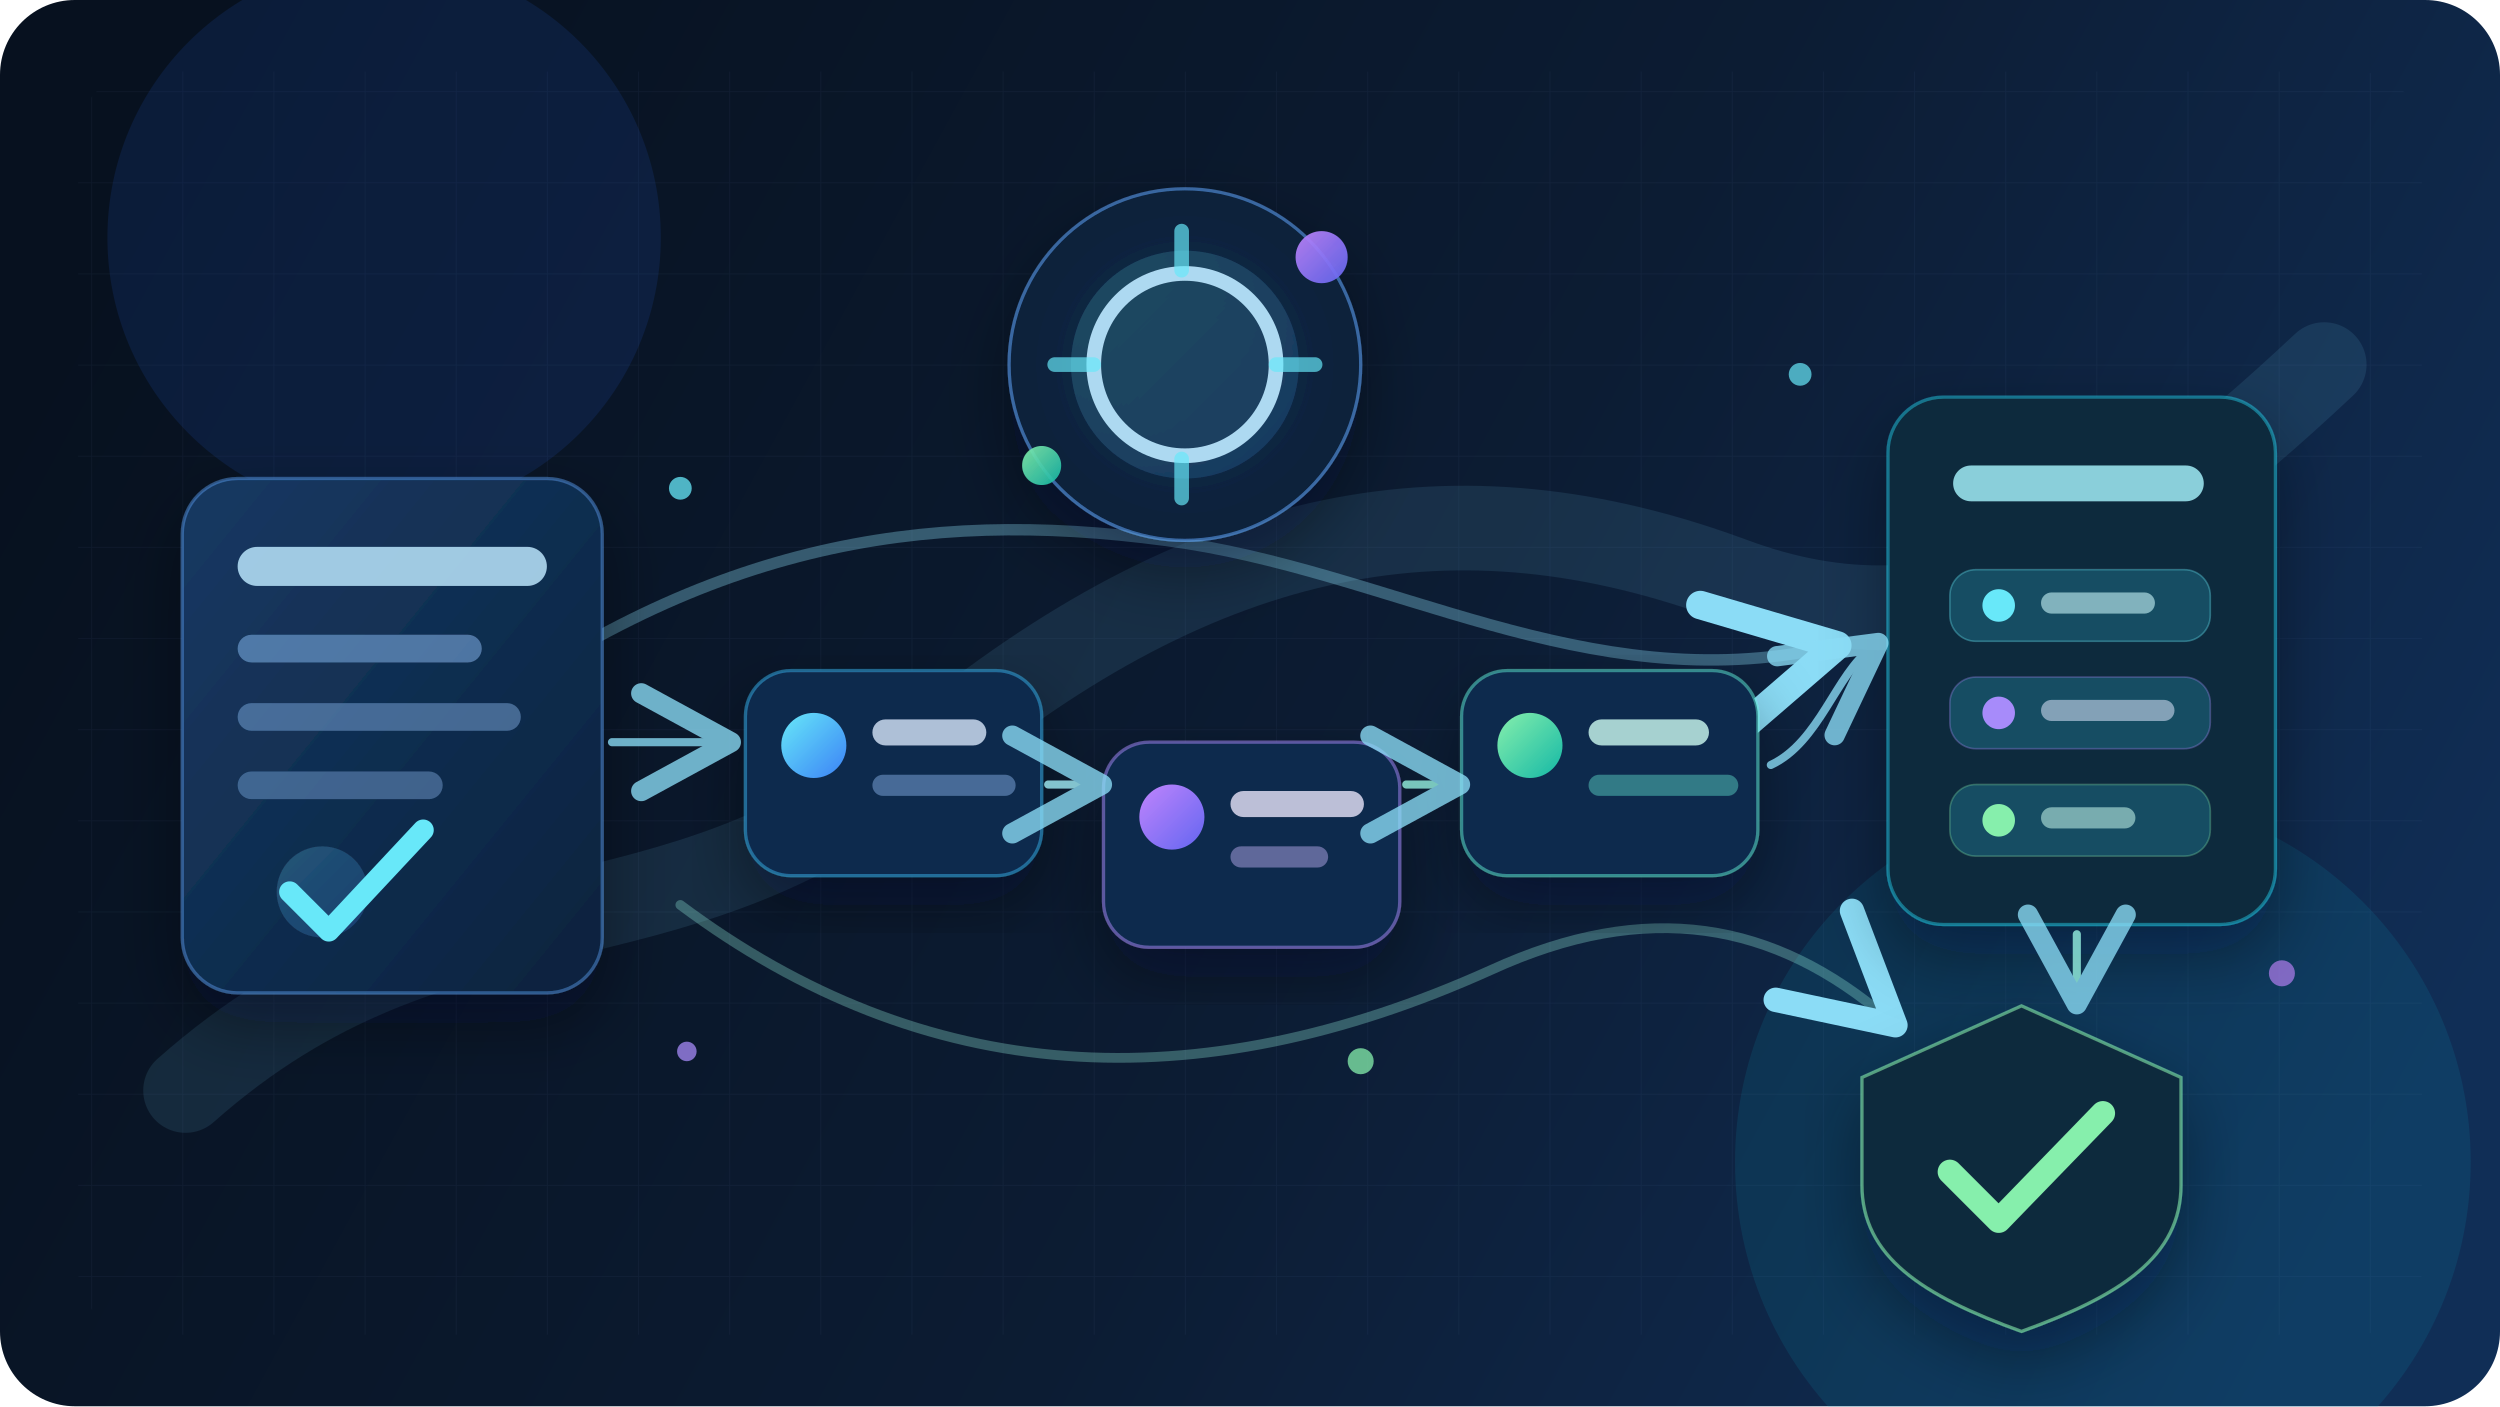
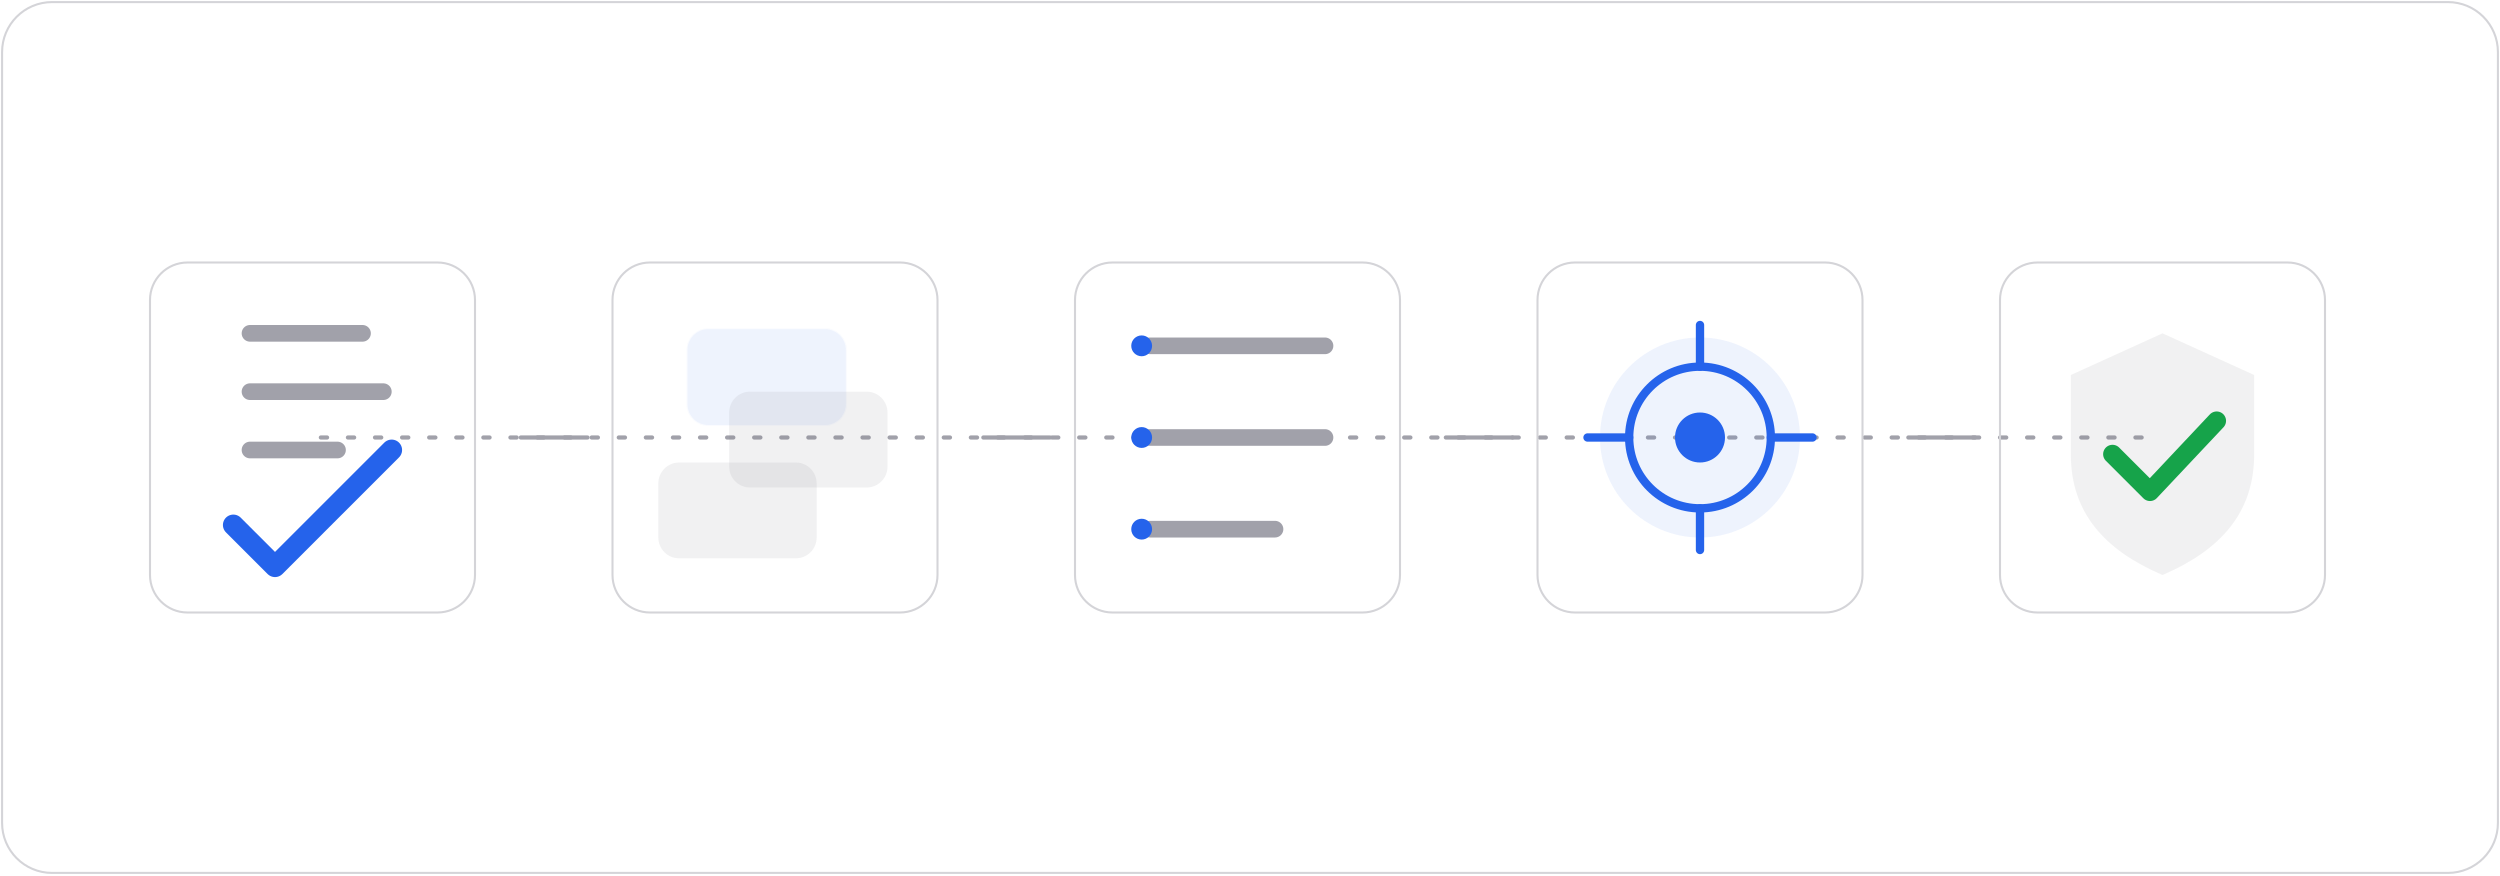
- <svg xmlns="http://www.w3.org/2000/svg" width="1536" height="864" viewBox="0 0 1536 864" fill="none" role="img" aria-labelledby="ug-rail-title ug-rail-desc">
-   <defs>
-     <linearGradient id="ug-rail-bg" x1="100" y1="80" x2="1420" y2="800" gradientUnits="userSpaceOnUse">
-       <stop stop-color="#07111F" />
-       <stop offset="0.56" stop-color="#0C1C33" />
-       <stop offset="1" stop-color="#102E56" />
-     </linearGradient>
-     <linearGradient id="ug-rail-card" x1="0" y1="0" x2="1" y2="1">
-       <stop stop-color="#163963" />
-       <stop offset="1" stop-color="#0B223D" />
-     </linearGradient>
-     <linearGradient id="ug-rail-cyan" x1="0" y1="0" x2="1" y2="1">
-       <stop stop-color="#67E8F9" />
-       <stop offset="1" stop-color="#3B82F6" />
-     </linearGradient>
-     <linearGradient id="ug-rail-violet" x1="0" y1="0" x2="1" y2="1">
-       <stop stop-color="#C084FC" />
-       <stop offset="1" stop-color="#6366F1" />
-     </linearGradient>
-     <linearGradient id="ug-rail-green" x1="0" y1="0" x2="1" y2="1">
-       <stop stop-color="#86EFAC" />
-       <stop offset="1" stop-color="#14B8A6" />
-     </linearGradient>
-     <filter id="ug-rail-shadow" x="-18%" y="-22%" width="136%" height="150%" color-interpolation-filters="sRGB">
-       <feDropShadow dx="0" dy="18" stdDeviation="21" flood-color="#020617" flood-opacity="0.38" />
-     </filter>
-     <filter id="ug-rail-glow" x="-70%" y="-70%" width="240%" height="240%" color-interpolation-filters="sRGB">
-       <feGaussianBlur stdDeviation="16" result="blur" />
-       <feColorMatrix in="blur" type="matrix" values="0 0 0 0 0.24 0 0 0 0 0.76 0 0 0 0 0.98 0 0 0 0.44 0" />
-       <feBlend in="SourceGraphic" mode="screen" />
-     </filter>
-     <marker id="ug-rail-arrow" markerWidth="18" markerHeight="18" refX="13" refY="9" orient="auto" markerUnits="strokeWidth">
-       <path d="M3 3L14 9L3 15" stroke="#8BDCF6" stroke-width="2.5" stroke-linecap="round" stroke-linejoin="round" />
-     </marker>
-     <pattern id="ug-rail-grid" width="56" height="56" patternUnits="userSpaceOnUse">
-       <path d="M56 0H0V56" stroke="#93C5FD" stroke-opacity="0.06" stroke-width="1" />
-     </pattern>
-   </defs>
-   <rect width="1536" height="864" rx="46" fill="url(#ug-rail-bg)" />
-   <rect x="48" y="44" width="1440" height="776" rx="40" fill="url(#ug-rail-grid)" opacity="0.8" />
-   <circle cx="236" cy="146" r="170" fill="#2563EB" opacity="0.13" />
-   <circle cx="1292" cy="714" r="226" fill="#06B6D4" opacity="0.11" />
-   <path d="M114 670C272 530 410 594 568 464C742 320 896 294 1064 356C1198 406 1300 344 1428 224" stroke="#7DD3FC" stroke-opacity="0.11" stroke-width="52" stroke-linecap="round" />
-   <path d="M274 452C430 334 566 312 716 332C854 350 974 430 1122 398" stroke="#8BDCF6" stroke-opacity="0.34" stroke-width="7" stroke-linecap="round" marker-end="url(#ug-rail-arrow)" />
-   <path d="M418 556C568 668 734 678 916 596C1012 552 1090 566 1160 626" stroke="#99F6E4" stroke-opacity="0.30" stroke-width="6" stroke-linecap="round" marker-end="url(#ug-rail-arrow)" />
-   <g filter="url(#ug-rail-shadow)">
-     <rect x="112" y="294" width="258" height="316" rx="34" fill="url(#ug-rail-card)" stroke="#60A5FA" stroke-opacity="0.42" stroke-width="2" />
-     <rect x="146" y="336" width="190" height="24" rx="12" fill="#BAE6FD" opacity="0.84" />
-     <rect x="146" y="390" width="150" height="17" rx="8.5" fill="#93C5FD" opacity="0.48" />
-     <rect x="146" y="432" width="174" height="17" rx="8.5" fill="#93C5FD" opacity="0.40" />
-     <rect x="146" y="474" width="126" height="17" rx="8.5" fill="#93C5FD" opacity="0.36" />
-     <circle cx="198" cy="548" r="28" fill="url(#ug-rail-cyan)" opacity="0.22" />
-     <path d="M178 548L202 572L260 510" stroke="#67E8F9" stroke-width="13" stroke-linecap="round" stroke-linejoin="round" />
+ <svg xmlns="http://www.w3.org/2000/svg" width="1200" height="420" viewBox="0 0 1200 420" fill="none" role="img" aria-labelledby="ug-minimal-title ug-minimal-desc">
+   <style>
+     .outer { stroke: #d4d4d8; }
+     .card { fill: none; stroke: #d4d4d8; }
+     .muted { fill: #71717a; opacity: .10; }
+     .line { stroke: #a1a1aa; }
+     .accent { stroke: #2563eb; }
+     .accent-fill { fill: #2563eb; }
+     .soft-fill { fill: #2563eb; opacity: .08; }
+     .ok { stroke: #16a34a; }
+     @media (prefers-color-scheme: dark) {
+       .outer { stroke: #3f3f46; }
+       .card { fill: none; stroke: #3f3f46; }
+       .muted { fill: #e4e4e7; opacity: .10; }
+       .line { stroke: #71717a; }
+       .accent { stroke: #60a5fa; }
+       .accent-fill { fill: #60a5fa; }
+       .soft-fill { fill: #60a5fa; opacity: .10; }
+       .ok { stroke: #4ade80; }
+     }
+   </style>
+   <rect x="1" y="1" width="1198" height="418" rx="24" class="outer" stroke-width="1" />
+   <path d="M154 210H1036" class="line" stroke-width="2" stroke-linecap="round" stroke-dasharray="3 10" />
+   <path d="M250 210H282" class="line" stroke-width="2" stroke-linecap="round" />
+   <path d="M472 210H504" class="line" stroke-width="2" stroke-linecap="round" />
+   <path d="M694 210H726" class="line" stroke-width="2" stroke-linecap="round" />
+   <path d="M916 210H948" class="line" stroke-width="2" stroke-linecap="round" />
+   <g>
+     <rect x="72" y="126" width="156" height="168" rx="18" class="card" />
+     <path d="M120 160H174M120 188H184M120 216H162" class="line" stroke-width="8" stroke-linecap="round" />
+     <path d="M112 252L132 272L188 216" class="accent" stroke-width="10" stroke-linecap="round" stroke-linejoin="round" />
  </g>
-   <g filter="url(#ug-rail-shadow)">
-     <circle cx="728" cy="224" r="108" fill="#0B203A" stroke="#60A5FA" stroke-opacity="0.54" stroke-width="2" />
-     <circle cx="728" cy="224" r="70" fill="url(#ug-rail-cyan)" opacity="0.20" filter="url(#ug-rail-glow)" />
-     <path d="M672 224C672 193.1 697.1 168 728 168C758.9 168 784 193.1 784 224C784 254.9 758.9 280 728 280C697.1 280 672 254.9 672 224Z" stroke="#BAE6FD" stroke-width="9" opacity="0.92" />
-     <path d="M726 142V166M726 282V306M808 224H784M672 224H648" stroke="#67E8F9" stroke-width="9" stroke-linecap="round" opacity="0.68" />
-     <circle cx="812" cy="158" r="16" fill="url(#ug-rail-violet)" opacity="0.92" />
-     <circle cx="640" cy="286" r="12" fill="url(#ug-rail-green)" opacity="0.9" />
+   <g>
+     <rect x="294" y="126" width="156" height="168" rx="18" class="card" />
+     <rect x="330" y="158" width="76" height="46" rx="10" class="soft-fill" stroke="#2563eb" stroke-opacity=".32" />
+     <rect x="350" y="188" width="76" height="46" rx="10" class="muted" />
+     <rect x="316" y="222" width="76" height="46" rx="10" class="muted" />
  </g>
-   <g filter="url(#ug-rail-shadow)">
-     <rect x="458" y="412" width="182" height="126" rx="28" fill="#0F2A4D" stroke="#38BDF8" stroke-opacity="0.45" stroke-width="2" />
-     <circle cx="500" cy="458" r="20" fill="url(#ug-rail-cyan)" />
-     <rect x="536" y="442" width="70" height="16" rx="8" fill="#DBEAFE" opacity="0.78" />
-     <rect x="536" y="476" width="88" height="13" rx="6.5" fill="#93C5FD" opacity="0.42" />
+   <g>
+     <rect x="516" y="126" width="156" height="168" rx="18" class="card" />
+     <path d="M552 166H636M552 210H636M552 254H612" class="line" stroke-width="8" stroke-linecap="round" />
+     <circle cx="548" cy="166" r="5" class="accent-fill" />
+     <circle cx="548" cy="210" r="5" class="accent-fill" />
+     <circle cx="548" cy="254" r="5" class="accent-fill" />
  </g>
-   <g filter="url(#ug-rail-shadow)">
-     <rect x="678" y="456" width="182" height="126" rx="28" fill="#0F2A4D" stroke="#A78BFA" stroke-opacity="0.50" stroke-width="2" />
-     <circle cx="720" cy="502" r="20" fill="url(#ug-rail-violet)" />
-     <rect x="756" y="486" width="82" height="16" rx="8" fill="#EDE9FE" opacity="0.78" />
-     <rect x="756" y="520" width="60" height="13" rx="6.5" fill="#C4B5FD" opacity="0.44" />
+   <g>
+     <rect x="738" y="126" width="156" height="168" rx="18" class="card" />
+     <circle cx="816" cy="210" r="48" class="soft-fill" />
+     <circle cx="816" cy="210" r="34" class="accent" stroke-width="4" />
+     <circle cx="816" cy="210" r="12" class="accent-fill" />
+     <path d="M816 156V176M816 244V264M762 210H782M850 210H870" class="accent" stroke-width="4" stroke-linecap="round" />
  </g>
-   <g filter="url(#ug-rail-shadow)">
-     <rect x="898" y="412" width="182" height="126" rx="28" fill="#0F2A4D" stroke="#5EEAD4" stroke-opacity="0.50" stroke-width="2" />
-     <circle cx="940" cy="458" r="20" fill="url(#ug-rail-green)" />
-     <rect x="976" y="442" width="74" height="16" rx="8" fill="#CCFBF1" opacity="0.80" />
-     <rect x="976" y="476" width="92" height="13" rx="6.5" fill="#5EEAD4" opacity="0.42" />
+   <g>
+     <rect x="960" y="126" width="156" height="168" rx="18" class="card" />
+     <path d="M1038 160L1082 180V218C1082 246 1066 264 1038 276C1010 264 994 246 994 218V180L1038 160Z" class="muted" />
+     <path d="M1014 218L1032 236L1064 202" class="ok" stroke-width="9" stroke-linecap="round" stroke-linejoin="round" />
  </g>
-   <g filter="url(#ug-rail-shadow)">
-     <rect x="1160" y="244" width="238" height="324" rx="34" fill="#0E2A3D" stroke="#22D3EE" stroke-opacity="0.44" stroke-width="2" />
-     <rect x="1200" y="286" width="154" height="22" rx="11" fill="#A5F3FC" opacity="0.82" />
-     <rect x="1198" y="350" width="160" height="44" rx="16" fill="#164E63" stroke="#67E8F9" stroke-opacity="0.34" />
-     <circle cx="1228" cy="372" r="10" fill="#67E8F9" />
-     <rect x="1254" y="364" width="70" height="13" rx="6.5" fill="#CFFAFE" opacity="0.58" />
-     <rect x="1198" y="416" width="160" height="44" rx="16" fill="#164E63" stroke="#A78BFA" stroke-opacity="0.32" />
-     <circle cx="1228" cy="438" r="10" fill="#A78BFA" />
-     <rect x="1254" y="430" width="82" height="13" rx="6.5" fill="#E0E7FF" opacity="0.54" />
-     <rect x="1198" y="482" width="160" height="44" rx="16" fill="#164E63" stroke="#86EFAC" stroke-opacity="0.30" />
-     <circle cx="1228" cy="504" r="10" fill="#86EFAC" />
-     <rect x="1254" y="496" width="58" height="13" rx="6.5" fill="#CCFBF1" opacity="0.54" />
-   </g>
-   <g filter="url(#ug-rail-shadow)">
-     <path d="M1242 618L1340 662V728C1340 772 1303 796 1242 818C1181 796 1144 772 1144 728V662L1242 618Z" fill="#102C3E" stroke="#86EFAC" stroke-opacity="0.58" stroke-width="2" />
-     <path d="M1198 720L1228 750L1292 684" stroke="#86EFAC" stroke-width="15" stroke-linecap="round" stroke-linejoin="round" />
-   </g>
-   <g opacity="0.78">
-     <path d="M376 456H444" stroke="#8BDCF6" stroke-width="5" stroke-linecap="round" marker-end="url(#ug-rail-arrow)" />
-     <path d="M644 482H672" stroke="#A5F3FC" stroke-width="5" stroke-linecap="round" marker-end="url(#ug-rail-arrow)" />
-     <path d="M864 482H892" stroke="#99F6E4" stroke-width="5" stroke-linecap="round" marker-end="url(#ug-rail-arrow)" />
-     <path d="M1088 470C1118 456 1128 414 1150 398" stroke="#8BDCF6" stroke-width="5" stroke-linecap="round" marker-end="url(#ug-rail-arrow)" />
-     <path d="M1276 574V612" stroke="#99F6E4" stroke-width="5" stroke-linecap="round" marker-end="url(#ug-rail-arrow)" />
-   </g>
-   <circle cx="418" cy="300" r="7" fill="#67E8F9" opacity="0.75" />
-   <circle cx="422" cy="646" r="6" fill="#A78BFA" opacity="0.74" />
-   <circle cx="836" cy="652" r="8" fill="#86EFAC" opacity="0.75" />
-   <circle cx="1106" cy="230" r="7" fill="#67E8F9" opacity="0.70" />
-   <circle cx="1402" cy="598" r="8" fill="#C084FC" opacity="0.64" />
</svg>
